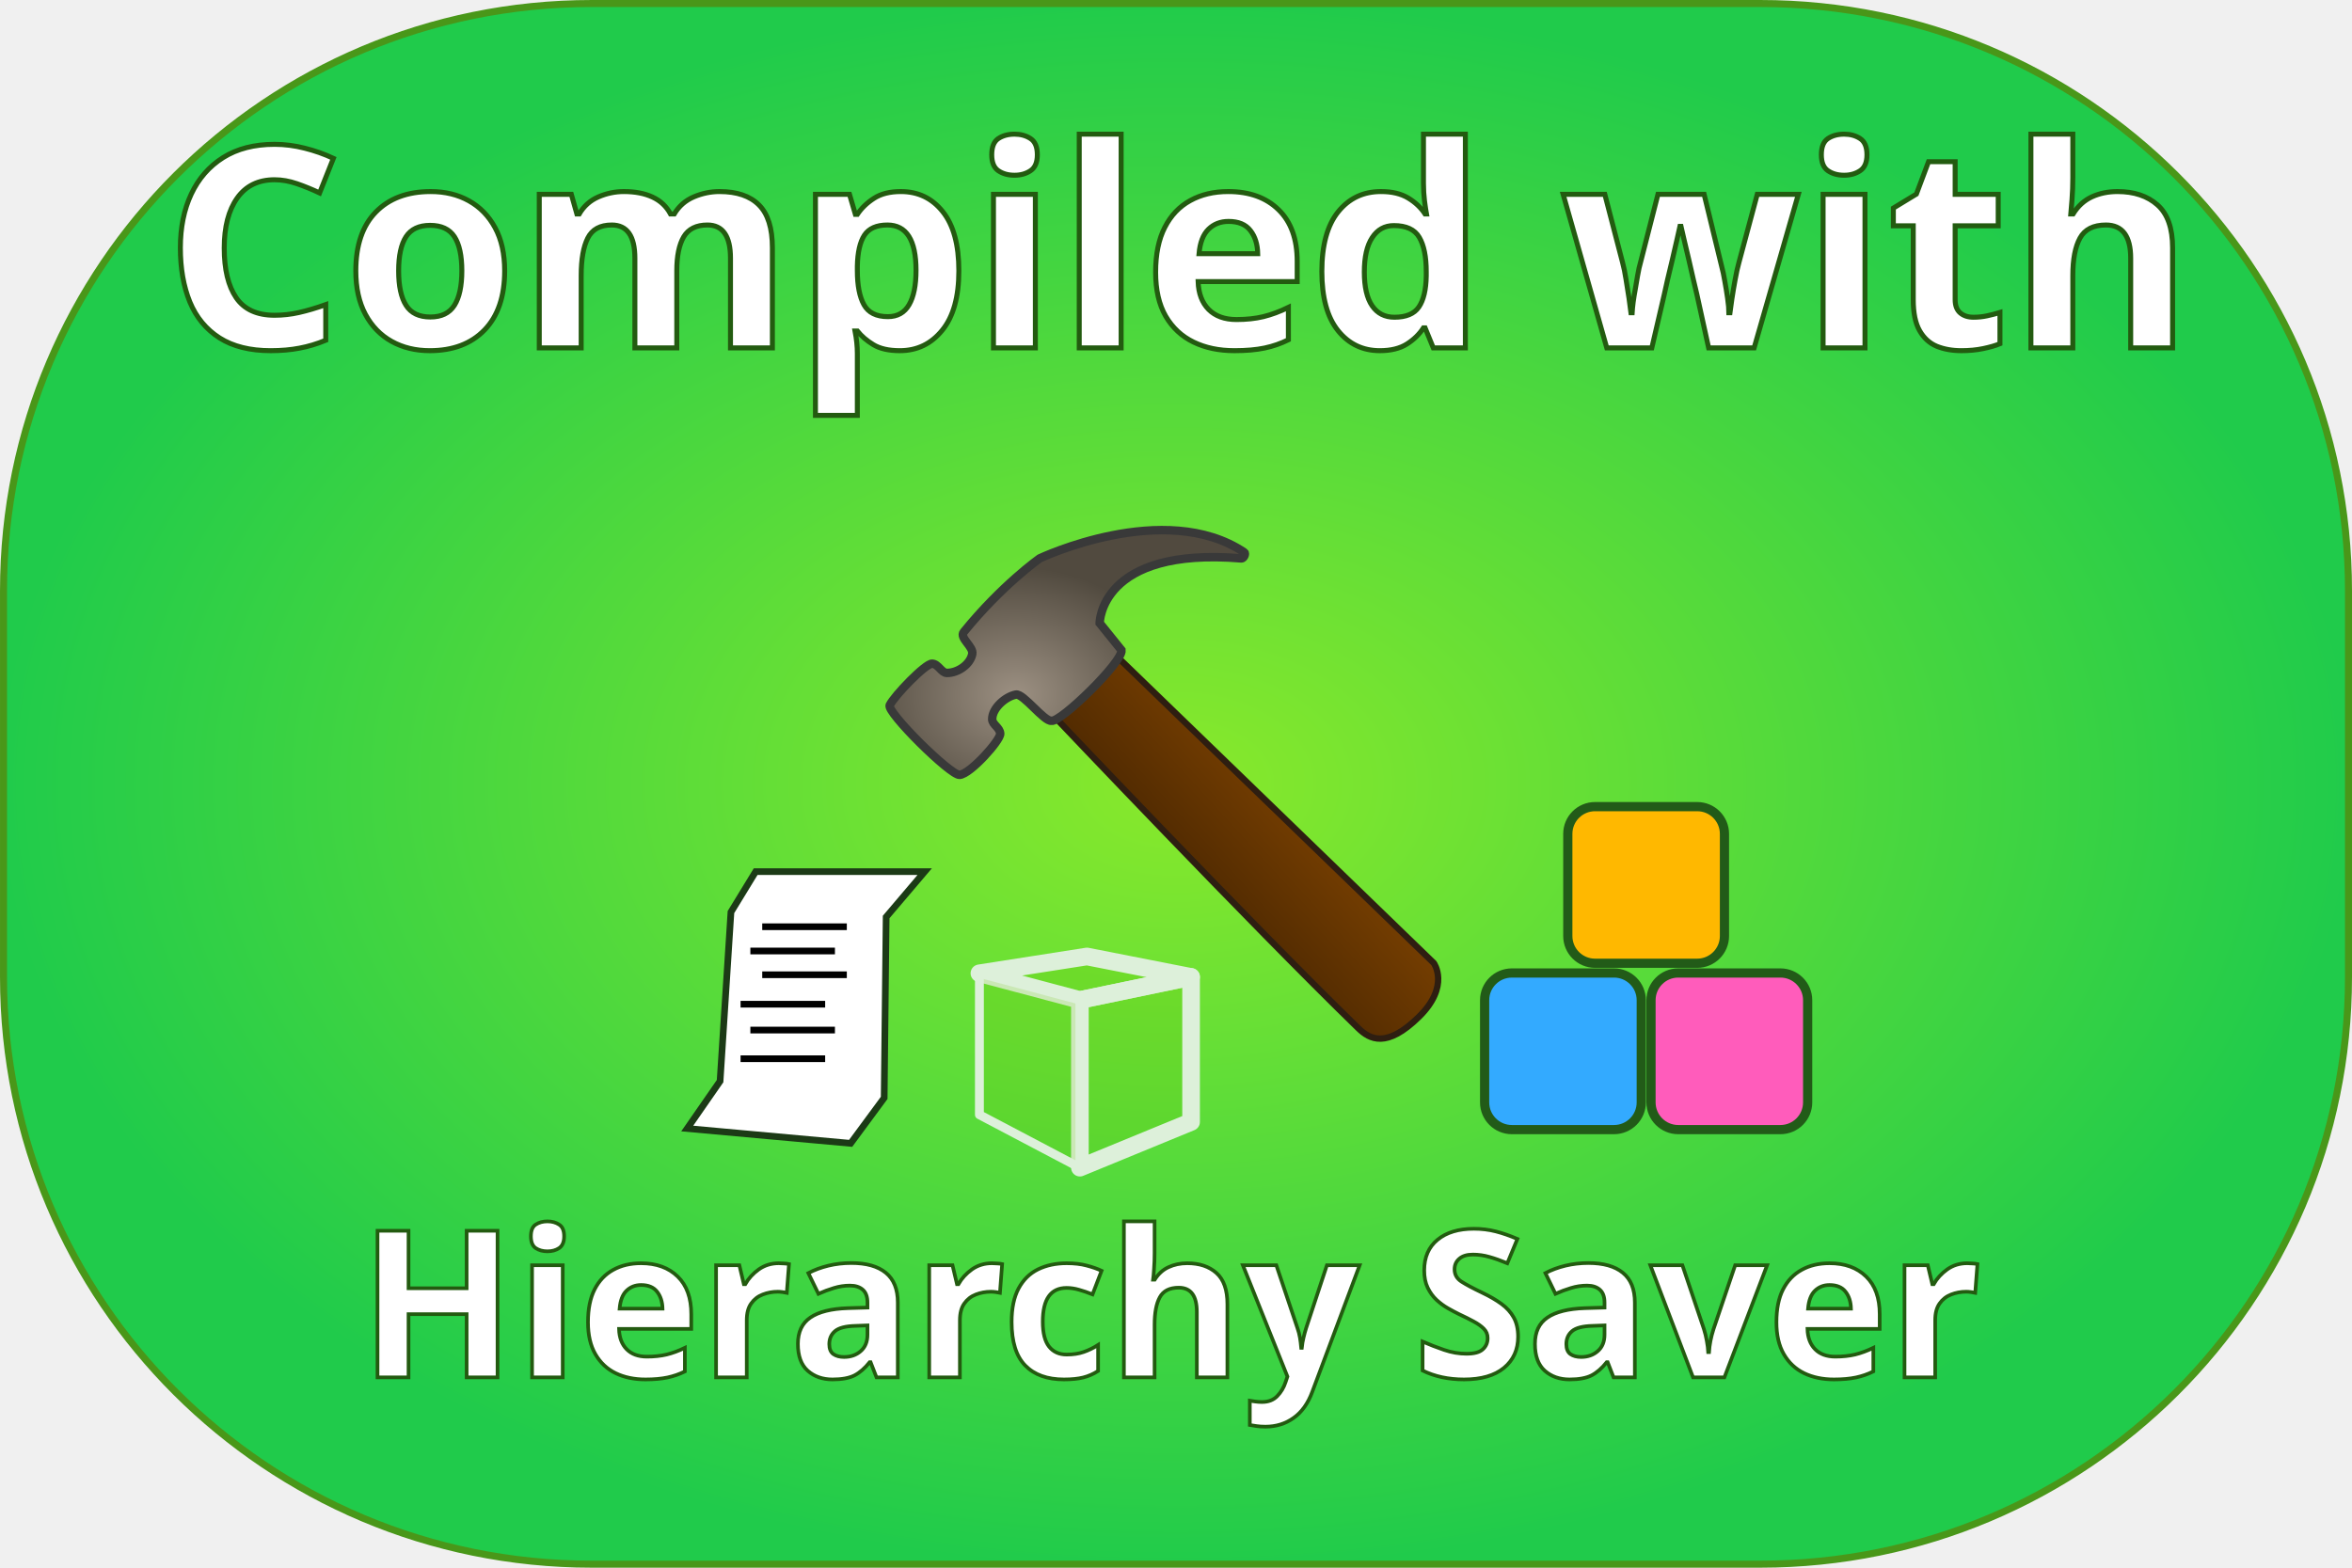
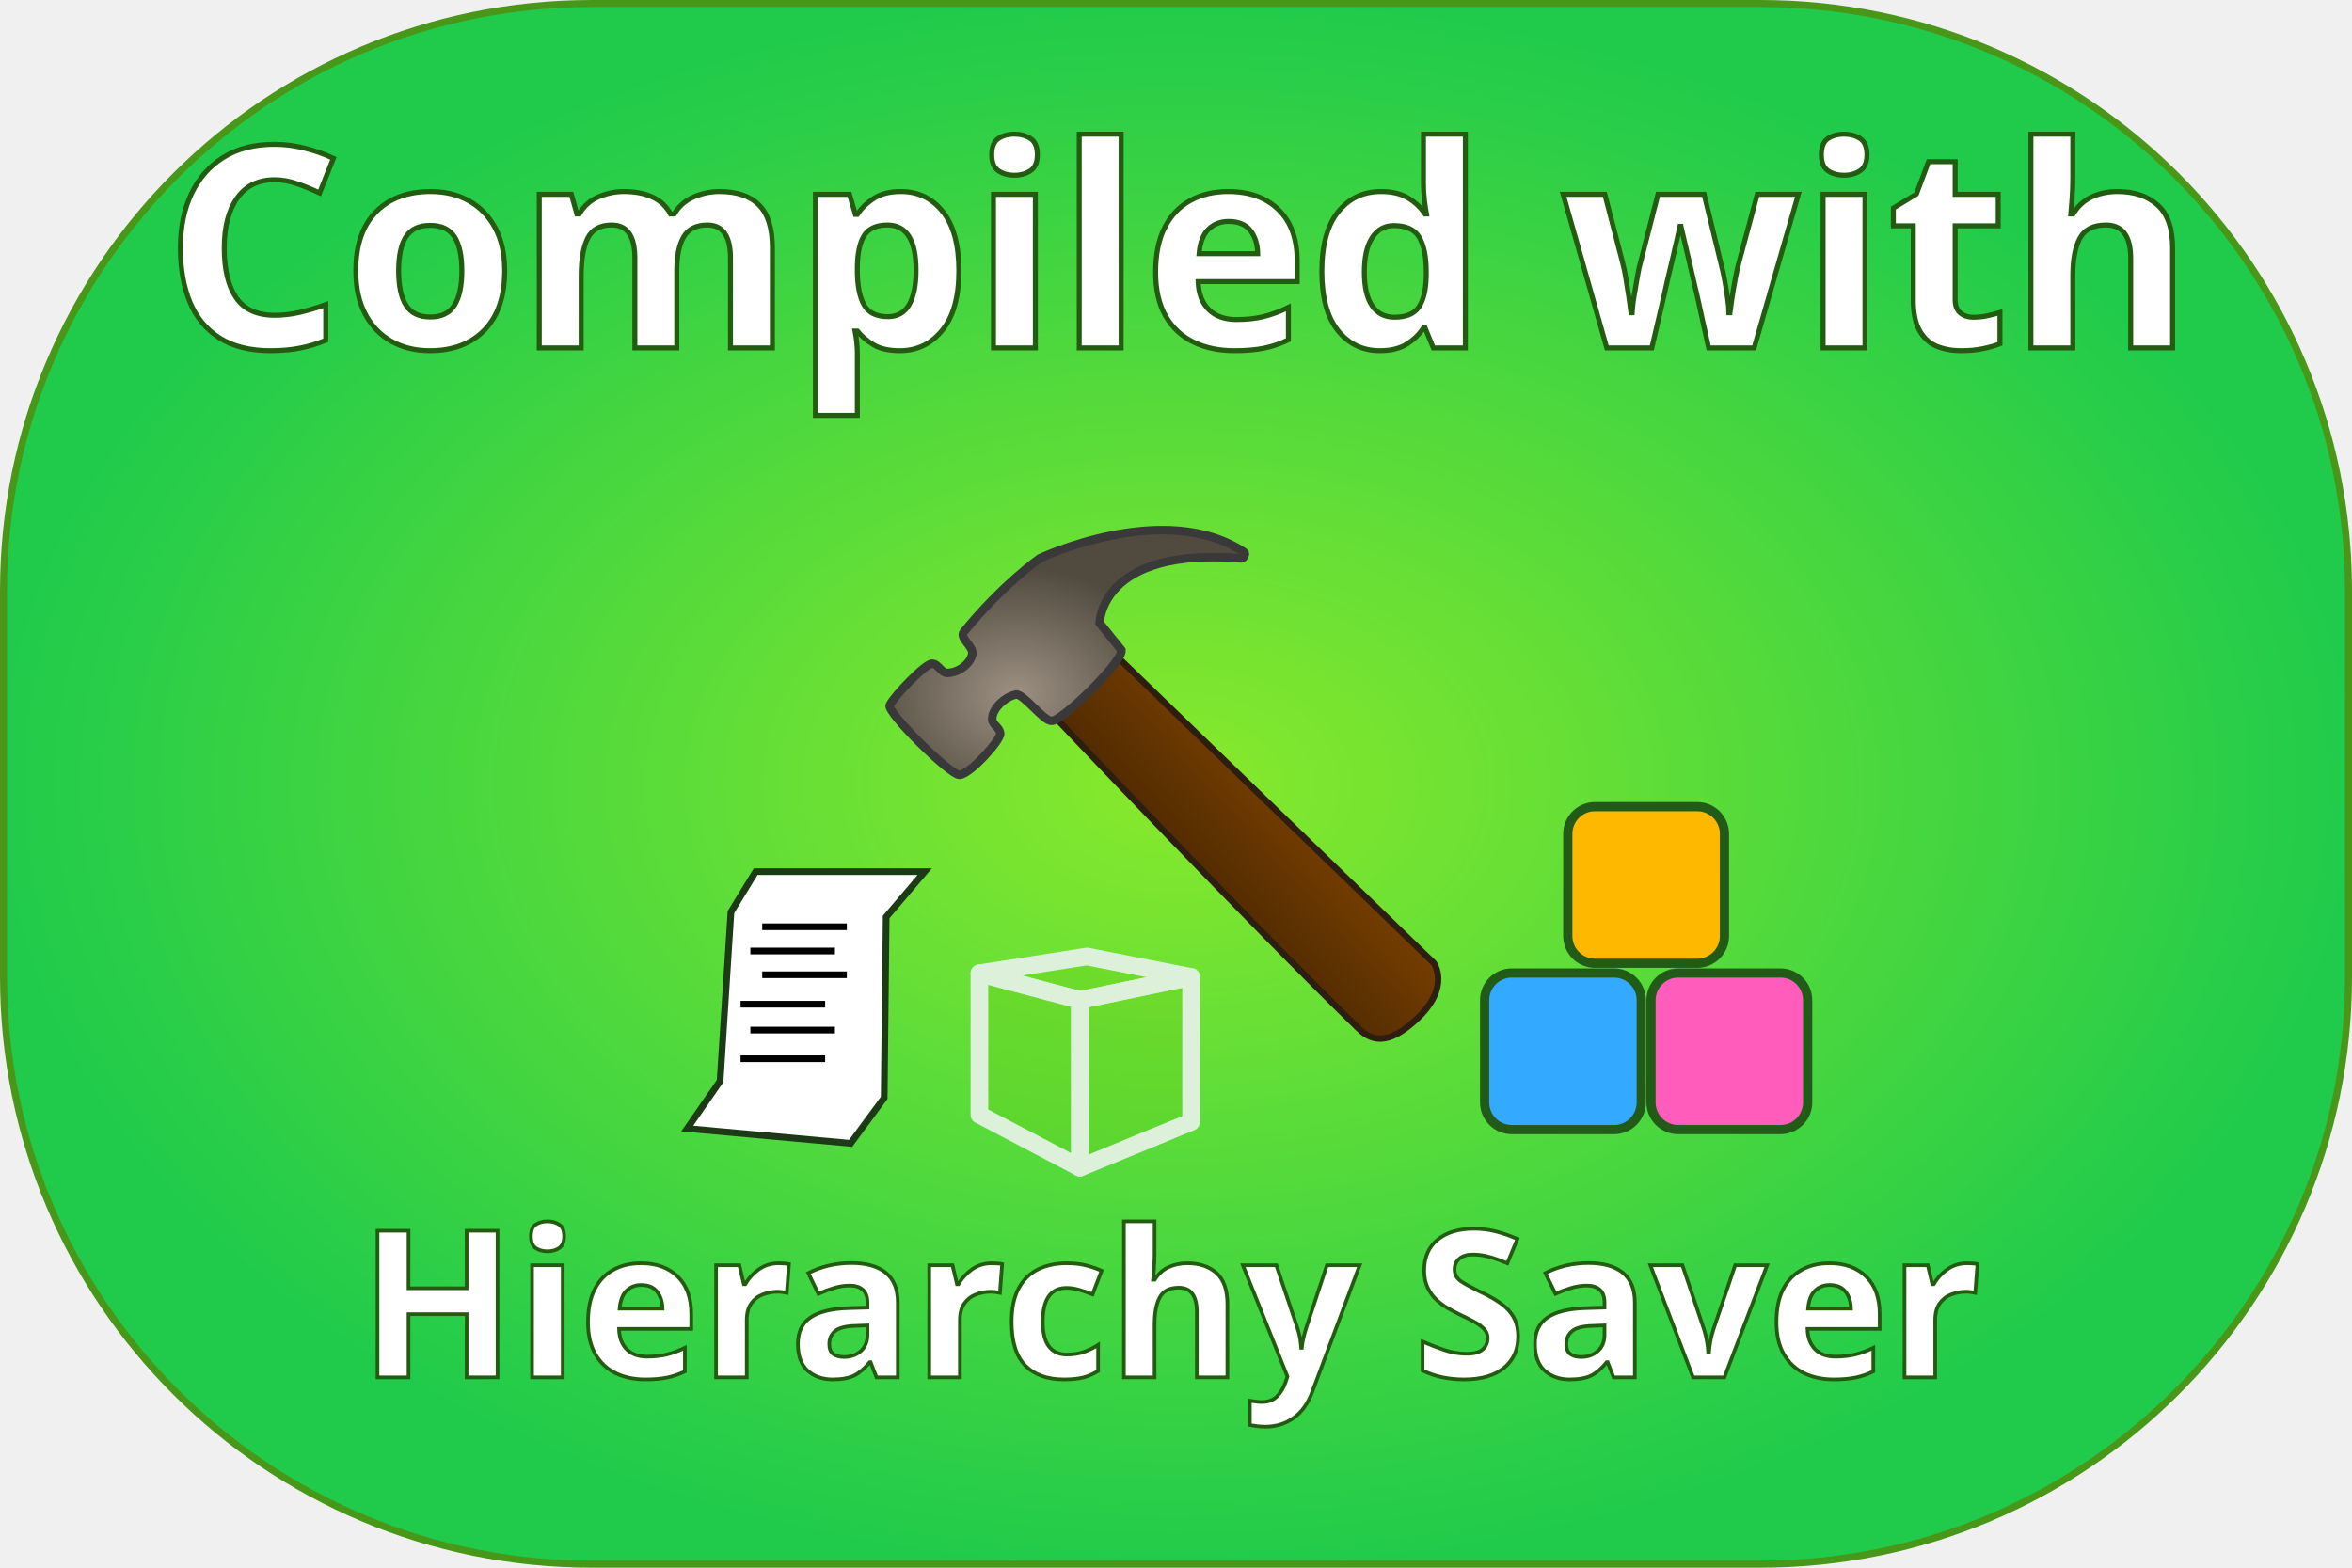
<svg xmlns="http://www.w3.org/2000/svg" xmlns:xlink="http://www.w3.org/1999/xlink" width="1200" height="800" viewBox="0 0 317.5 211.667" version="1.1" id="svg1" xml:space="preserve">
  <defs id="defs1">
    <linearGradient id="linearGradient2">
      <stop style="stop-color:#89e92b;stop-opacity:1;" offset="0" id="stop3" />
      <stop style="stop-color:#20cb4b;stop-opacity:1;" offset="1" id="stop8" />
    </linearGradient>
    <linearGradient id="linearGradient6">
      <stop style="stop-color:#9c9082;stop-opacity:1;" offset="0" id="stop6" />
      <stop style="stop-color:#514a3f;stop-opacity:1;" offset="1" id="stop7" />
    </linearGradient>
    <linearGradient id="linearGradient4">
      <stop style="stop-color:#331a01;stop-opacity:1;" offset="0" id="stop4" />
      <stop style="stop-color:#ac5c01;stop-opacity:1;" offset="1" id="stop5" />
    </linearGradient>
    <linearGradient id="swatch41">
      <stop style="stop-color:#20fe46;stop-opacity:1;" offset="0" id="stop41" />
    </linearGradient>
    <linearGradient id="linearGradient9">
      <stop style="stop-color:#fe931b;stop-opacity:1;" offset="0" id="stop11" />
      <stop style="stop-color:#894a08;stop-opacity:1;" offset="1" id="stop10" />
    </linearGradient>
    <linearGradient id="swatch15">
      <stop style="stop-color:#000000;stop-opacity:1;" offset="0" id="stop16" />
    </linearGradient>
    <linearGradient id="swatch14">
      <stop style="stop-color:#fe931b;stop-opacity:1;" offset="0" id="stop42" />
      <stop style="stop-color:#844706;stop-opacity:1;" offset="1" id="stop15" />
    </linearGradient>
    <radialGradient xlink:href="#linearGradient9" id="radialGradient11-4" cx="60.603" cy="31.809" fx="60.603" fy="31.809" r="2.814" gradientTransform="matrix(2,0,0,2.400281,-60.60345,-45.5942)" gradientUnits="userSpaceOnUse" />
    <radialGradient xlink:href="#swatch14" id="radialGradient41-7" cx="68.485" cy="30.539" fx="68.485" fy="30.539" r="0.755" gradientTransform="matrix(1.999688,8.947068,-4.365702,0.9757431,64.85913,-614.6185)" gradientUnits="userSpaceOnUse" />
    <linearGradient xlink:href="#linearGradient4" id="linearGradient5" x1="114.617" y1="121.567" x2="140.158" y2="98.244" gradientUnits="userSpaceOnUse" gradientTransform="matrix(0.6994889,0,0,0.6994889,-28.01132,-10.04796)" />
    <radialGradient xlink:href="#linearGradient6" id="radialGradient7" cx="81.143" cy="83.42" fx="81.143" fy="83.42" r="10.328" gradientTransform="matrix(0.9031829,0,0,0.7164583,-37.38224,-10.78444)" gradientUnits="userSpaceOnUse" />
    <radialGradient xlink:href="#linearGradient2" id="radialGradient8" cx="104.679" cy="91.809" fx="104.679" fy="91.809" r="98.029" gradientTransform="matrix(1.624275,0,0,1.08447,-11.27815,6.26935)" gradientUnits="userSpaceOnUse" />
+     <radialGradient xlink:href="#linearGradient9" id="radialGradient11-4-1" cx="60.603" cy="31.809" fx="60.603" fy="31.809" r="2.814" gradientTransform="matrix(2,0,0,2.400281,-60.60345,-45.5942)" gradientUnits="userSpaceOnUse" />
+     <radialGradient xlink:href="#swatch14" id="radialGradient41-7-4" cx="68.485" cy="30.539" fx="68.485" fy="30.539" r="0.755" gradientTransform="matrix(1.999688,8.947068,-4.365702,0.9757431,64.85913,-614.6185)" gradientUnits="userSpaceOnUse" />
  </defs>
  <g id="layer1">
    <rect style="fill:url(#radialGradient8);fill-opacity:1;stroke:#499719;stroke-width:0.949;stroke-linecap:round;stroke-opacity:1;paint-order:fill markers stroke" id="rect1" width="316.551" height="210.717" x="0.475" y="0.475" ry="79.282" rx="79.401" />
    <text xml:space="preserve" style="font-style:normal;font-variant:normal;font-weight:bold;font-stretch:normal;font-size:27.723px;line-height:0;font-family:Calibri;-inkscape-font-specification:'Calibri Bold';text-align:center;word-spacing:0px;writing-mode:lr-tb;direction:ltr;text-anchor:middle;opacity:1;fill:#ffffff;fill-opacity:1;stroke:#235b10;stroke-width:0.491;stroke-linecap:butt;stroke-linejoin:miter;stroke-miterlimit:4;stroke-dasharray:none;stroke-dashoffset:0;stroke-opacity:1" id="text44" x="157.992" y="185.966">Hierarchy Saver</text>
    <g id="layer2" transform="matrix(2.322089,0,0,2.322089,53.76661,-19.95727)">
      <path style="fill:url(#linearGradient5);stroke:#2e1e11;stroke-width:0.369;stroke-dasharray:none;stroke-opacity:1" d="m 38.186,50.306 c 0,0 11.342,11.964 17.623,18.075 0.67,0.652 1.646,1.183 3.528,-0.666 1.822,-1.79 0.861,-3.123 0.861,-3.123 L 41.74,46.729 Z" id="path4" />
      <path id="path3" style="fill:url(#radialGradient7);stroke:#393939;stroke-width:0.493;stroke-dasharray:none;stroke-opacity:1" d="m 40.774,44.827 c 0,0 0,-4.453 8.24,-3.764 0.129,0.011 0.273,-0.279 0.165,-0.351 -4.622,-3.103 -11.894,0.351 -11.894,0.351 0,0 -2.199,1.55 -4.412,4.281 -0.275,0.339 0.574,0.846 0.494,1.275 -0.113,0.604 -0.831,1.107 -1.475,1.103 -0.32,-0.002 -0.494,-0.52 -0.857,-0.538 -0.384,-0.019 -2.19,1.852 -2.466,2.414 -0.197,0.4 3.53,4.09 4.063,4.051 0.625,-0.046 2.377,-2.01 2.359,-2.394 -0.018,-0.363 -0.463,-0.522 -0.465,-0.842 -0.004,-0.645 0.776,-1.319 1.379,-1.432 0.429,-0.08 1.634,1.576 2.068,1.523 0.512,0.114 4.146,-3.411 4.07,-4.103 z" />
    </g>
    <g id="g41" style="fill:#9c9082;fill-opacity:1;stroke:#235b10;stroke-width:0;stroke-dasharray:none;stroke-opacity:1;stop-color:#000000">
      <path id="path42" style="fill:#6abd05;fill-opacity:0.171;fill-rule:evenodd;stroke:#ddf0da;stroke-width:2.379;stroke-linejoin:round;stroke-dasharray:none;stroke-opacity:1" d="m 132.212,131.411 13.564,3.611 15.011,-3.119 -14.058,-2.761 z" points="145.776,135.022 160.787,131.903 146.729,129.141 132.212,131.411 " />
      <path id="path45" style="fill:#6abd05;fill-opacity:0.171;fill-rule:evenodd;stroke:#ddf0da;stroke-width:2.379;stroke-linejoin:round;stroke-dasharray:none;stroke-opacity:1" d="m 145.776,135.022 v 22.634 l 15.011,-6.17 v -19.583 z" points="145.776,157.656 160.787,151.486 160.787,131.903 145.776,135.022 " />
-       <path id="path43" style="fill:#6abd05;fill-opacity:0.171;fill-rule:evenodd;stroke:#ddf0da;stroke-width:1.2;stroke-linejoin:round;stroke-dasharray:none;stroke-opacity:1" d="m 132.212,131.411 13.564,3.611 v 22.634 l -13.564,-7.143 z" points="145.776,135.022 145.776,157.656 132.212,150.513 132.212,131.411 " />
+       <path id="path43" style="fill:#6abd05;fill-opacity:0.171;fill-rule:evenodd;stroke:#ddf0da;stroke-width:2.379;stroke-linejoin:round;stroke-dasharray:none;stroke-opacity:1" d="m 132.212,131.411 13.564,3.611 v 22.634 l -13.564,-7.143 z" points="145.776,135.022 145.776,157.656 132.212,150.513 132.212,131.411 " />
    </g>
    <g id="g54" transform="matrix(1.802986,0,0,1.802986,21.27379,21.99138)">
      <path style="fill:#ffffff;fill-opacity:1;stroke:#1c3a16;stroke-width:0.5;stroke-dasharray:none;stroke-opacity:1" d="m 57.435,53.075 -2.887,3.398 -0.148,13.545 -2.511,3.405 -12.235,-1.11 2.46,-3.548 0.814,-12.661 1.85,-3.028 z" id="path47" />
      <path style="fill:#000000;fill-opacity:0;stroke:#000000;stroke-width:0.5;stroke-dasharray:none;stroke-opacity:1" d="m 45.27,57.203 h 6.333" id="path48" />
      <path style="fill:#000000;fill-opacity:0;stroke:#000000;stroke-width:0.5;stroke-dasharray:none;stroke-opacity:1" d="M 44.381,59.019 H 50.713" id="path49" />
      <path style="fill:#000000;fill-opacity:0;stroke:#000000;stroke-width:0.5;stroke-dasharray:none;stroke-opacity:1" d="m 45.27,60.799 h 6.333" id="path50" />
      <path style="fill:#000000;fill-opacity:0;stroke:#000000;stroke-width:0.5;stroke-dasharray:none;stroke-opacity:1" d="m 43.648,63.004 h 6.333" id="path51" />
      <path style="fill:#000000;fill-opacity:0;stroke:#000000;stroke-width:0.5;stroke-dasharray:none;stroke-opacity:1" d="M 44.381,64.94 H 50.713" id="path52" />
      <path style="fill:#000000;fill-opacity:0;stroke:#000000;stroke-width:0.5;stroke-dasharray:none;stroke-opacity:1" d="m 43.648,67.087 h 6.333" id="path53" />
    </g>
    <g id="g56" style="stroke-width:0.5;stroke-dasharray:none" transform="matrix(2.484342,0,0,2.484342,147.3902,-58.83252)">
      <rect style="fill:#33aaff;fill-opacity:1;stroke:#225b18;stroke-width:0.5;stroke-dasharray:none;stroke-opacity:1" id="rect54" width="8.512" height="8.512" x="21.342" y="76.561" ry="1.48" />
      <rect style="fill:#ffb800;fill-opacity:1;stroke:#225b18;stroke-width:0.5;stroke-dasharray:none;stroke-opacity:1" id="rect56" width="8.512" height="8.512" x="25.862" y="67.52" ry="1.48" />
      <rect style="fill:#ff5cbb;fill-opacity:1;stroke:#225b18;stroke-width:0.5;stroke-dasharray:none;stroke-opacity:1" id="rect55" width="8.512" height="8.512" x="30.383" y="76.561" ry="1.48" />
    </g>
    <text xml:space="preserve" style="font-style:normal;font-variant:normal;font-weight:bold;font-stretch:normal;font-size:37.964px;line-height:0;font-family:Calibri;-inkscape-font-specification:'Calibri Bold';text-align:center;word-spacing:0px;writing-mode:lr-tb;direction:ltr;text-anchor:middle;opacity:1;fill:#ffffff;fill-opacity:1;stroke:#235b10;stroke-width:0.673;stroke-linecap:butt;stroke-linejoin:miter;stroke-miterlimit:4;stroke-dasharray:none;stroke-dashoffset:0;stroke-opacity:1" id="text1" x="159.139" y="46.972">Compiled with</text>
  </g>
</svg>
